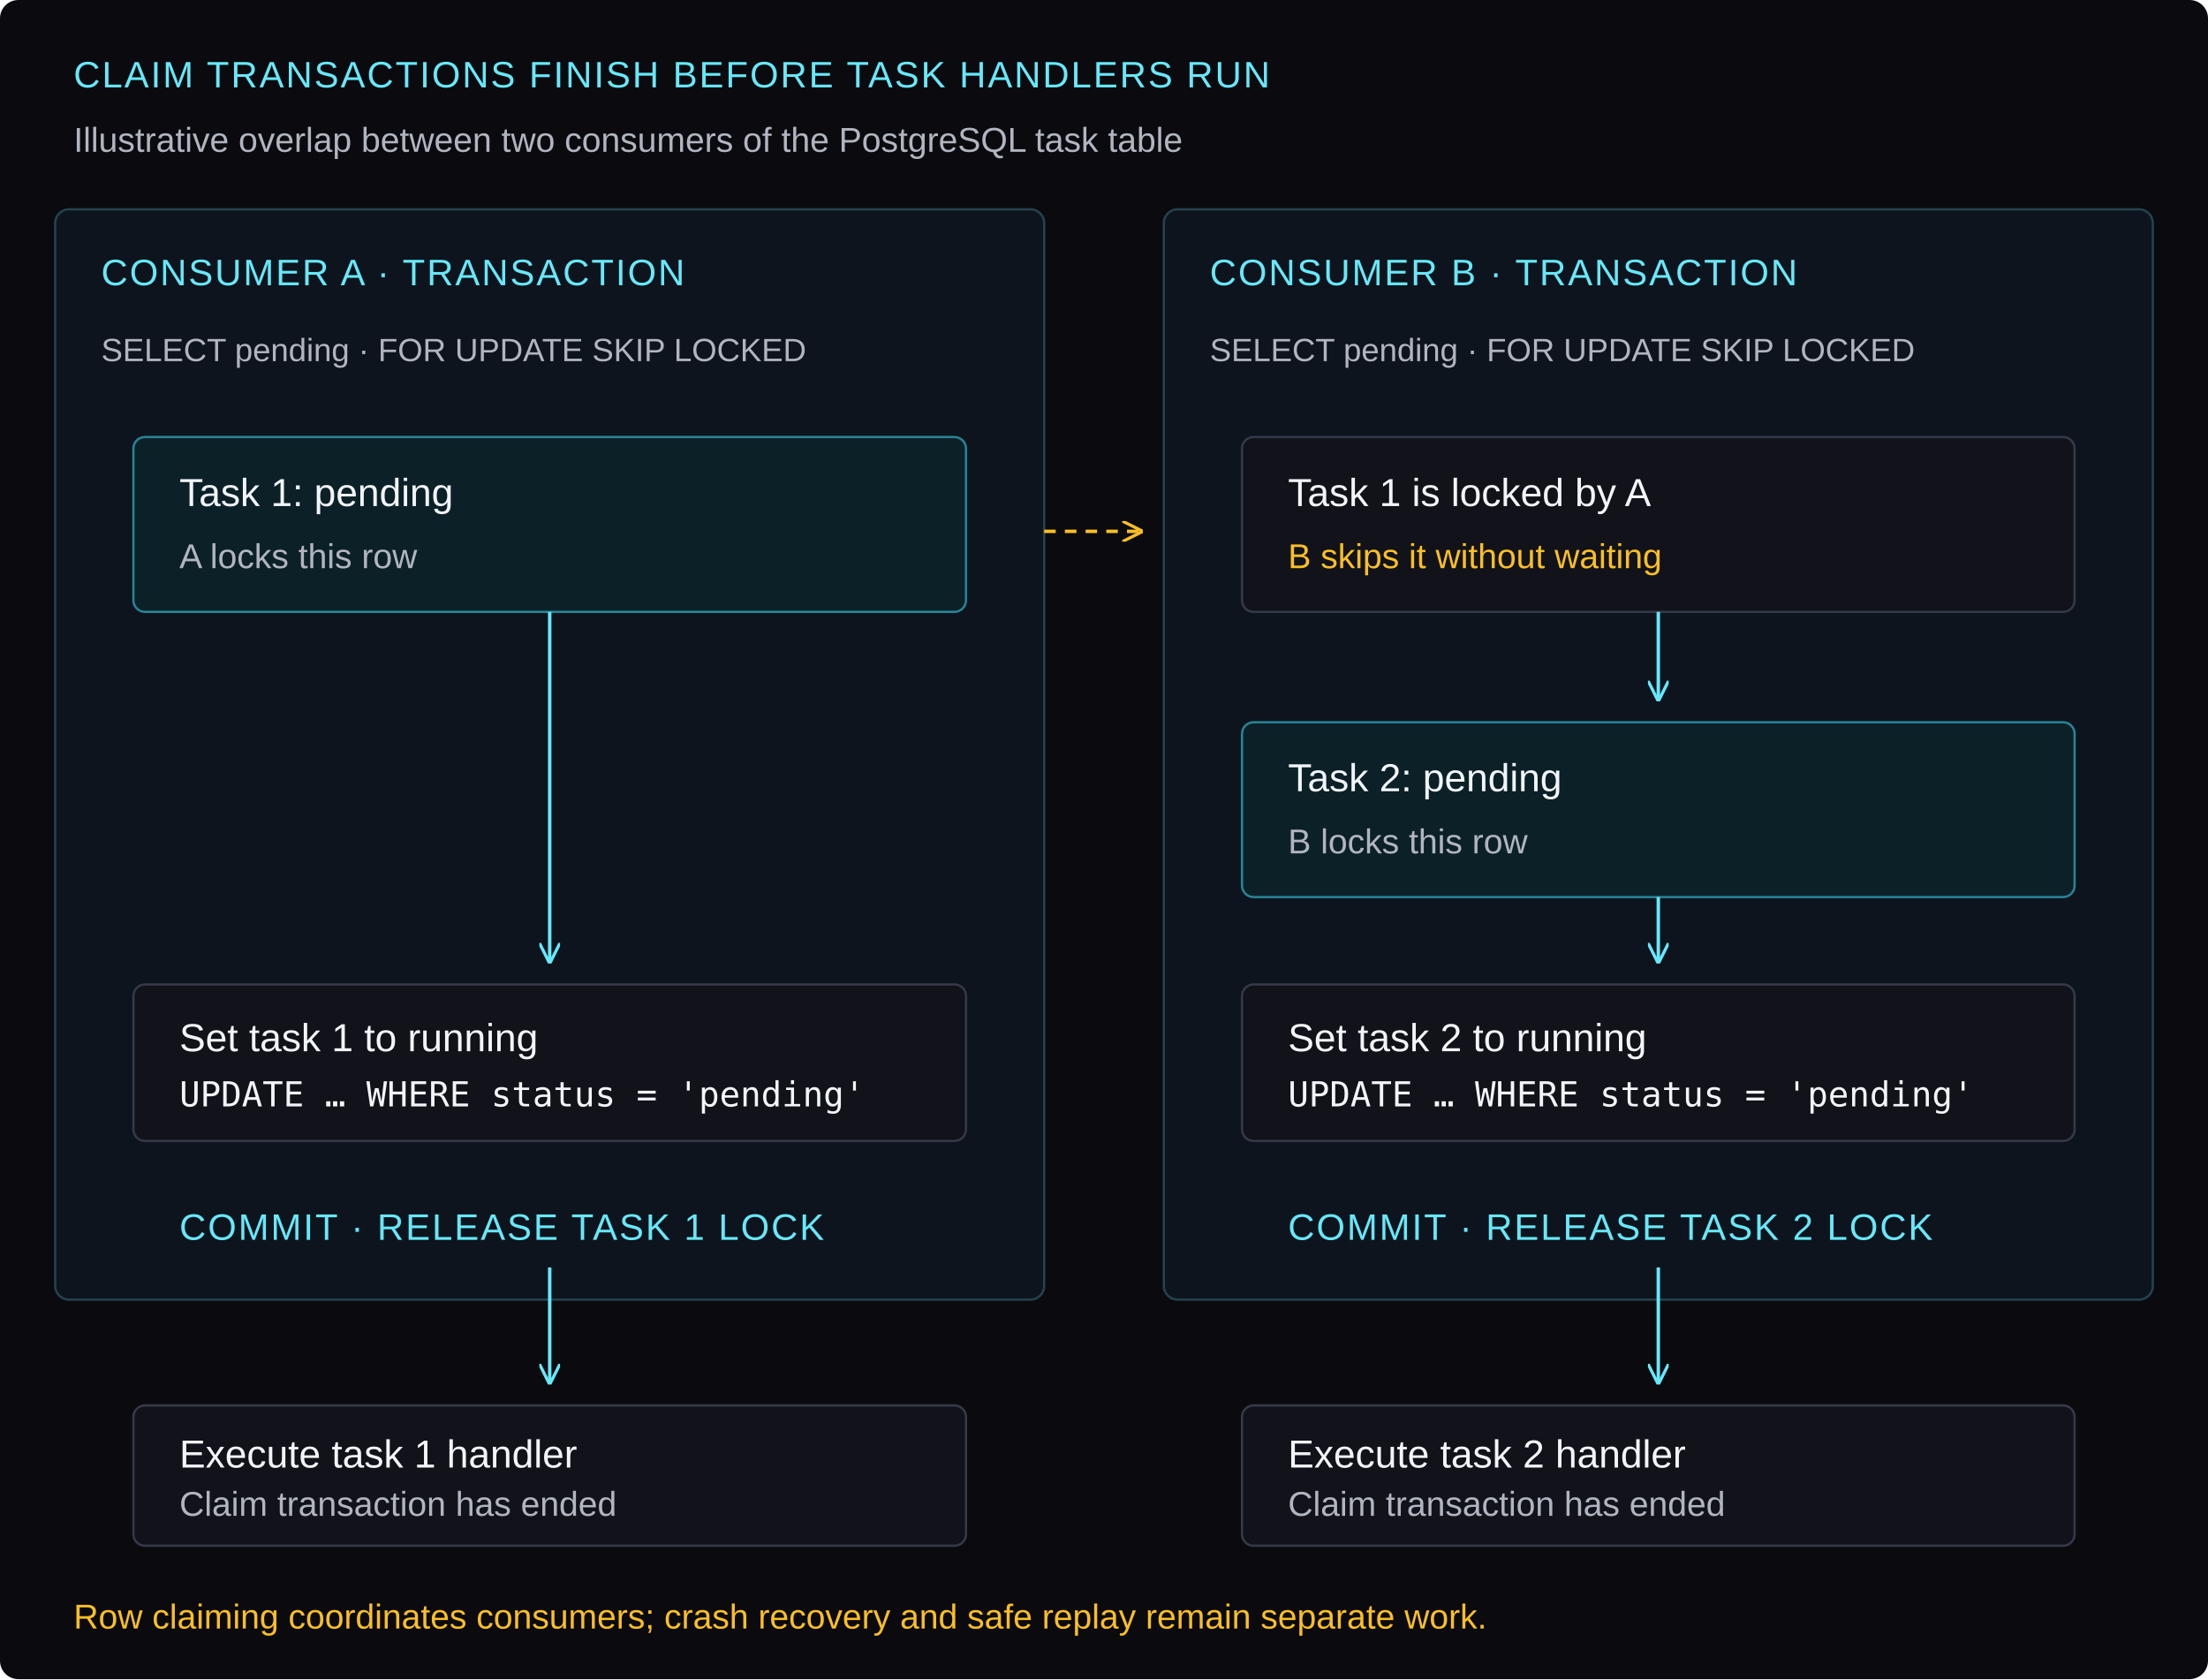
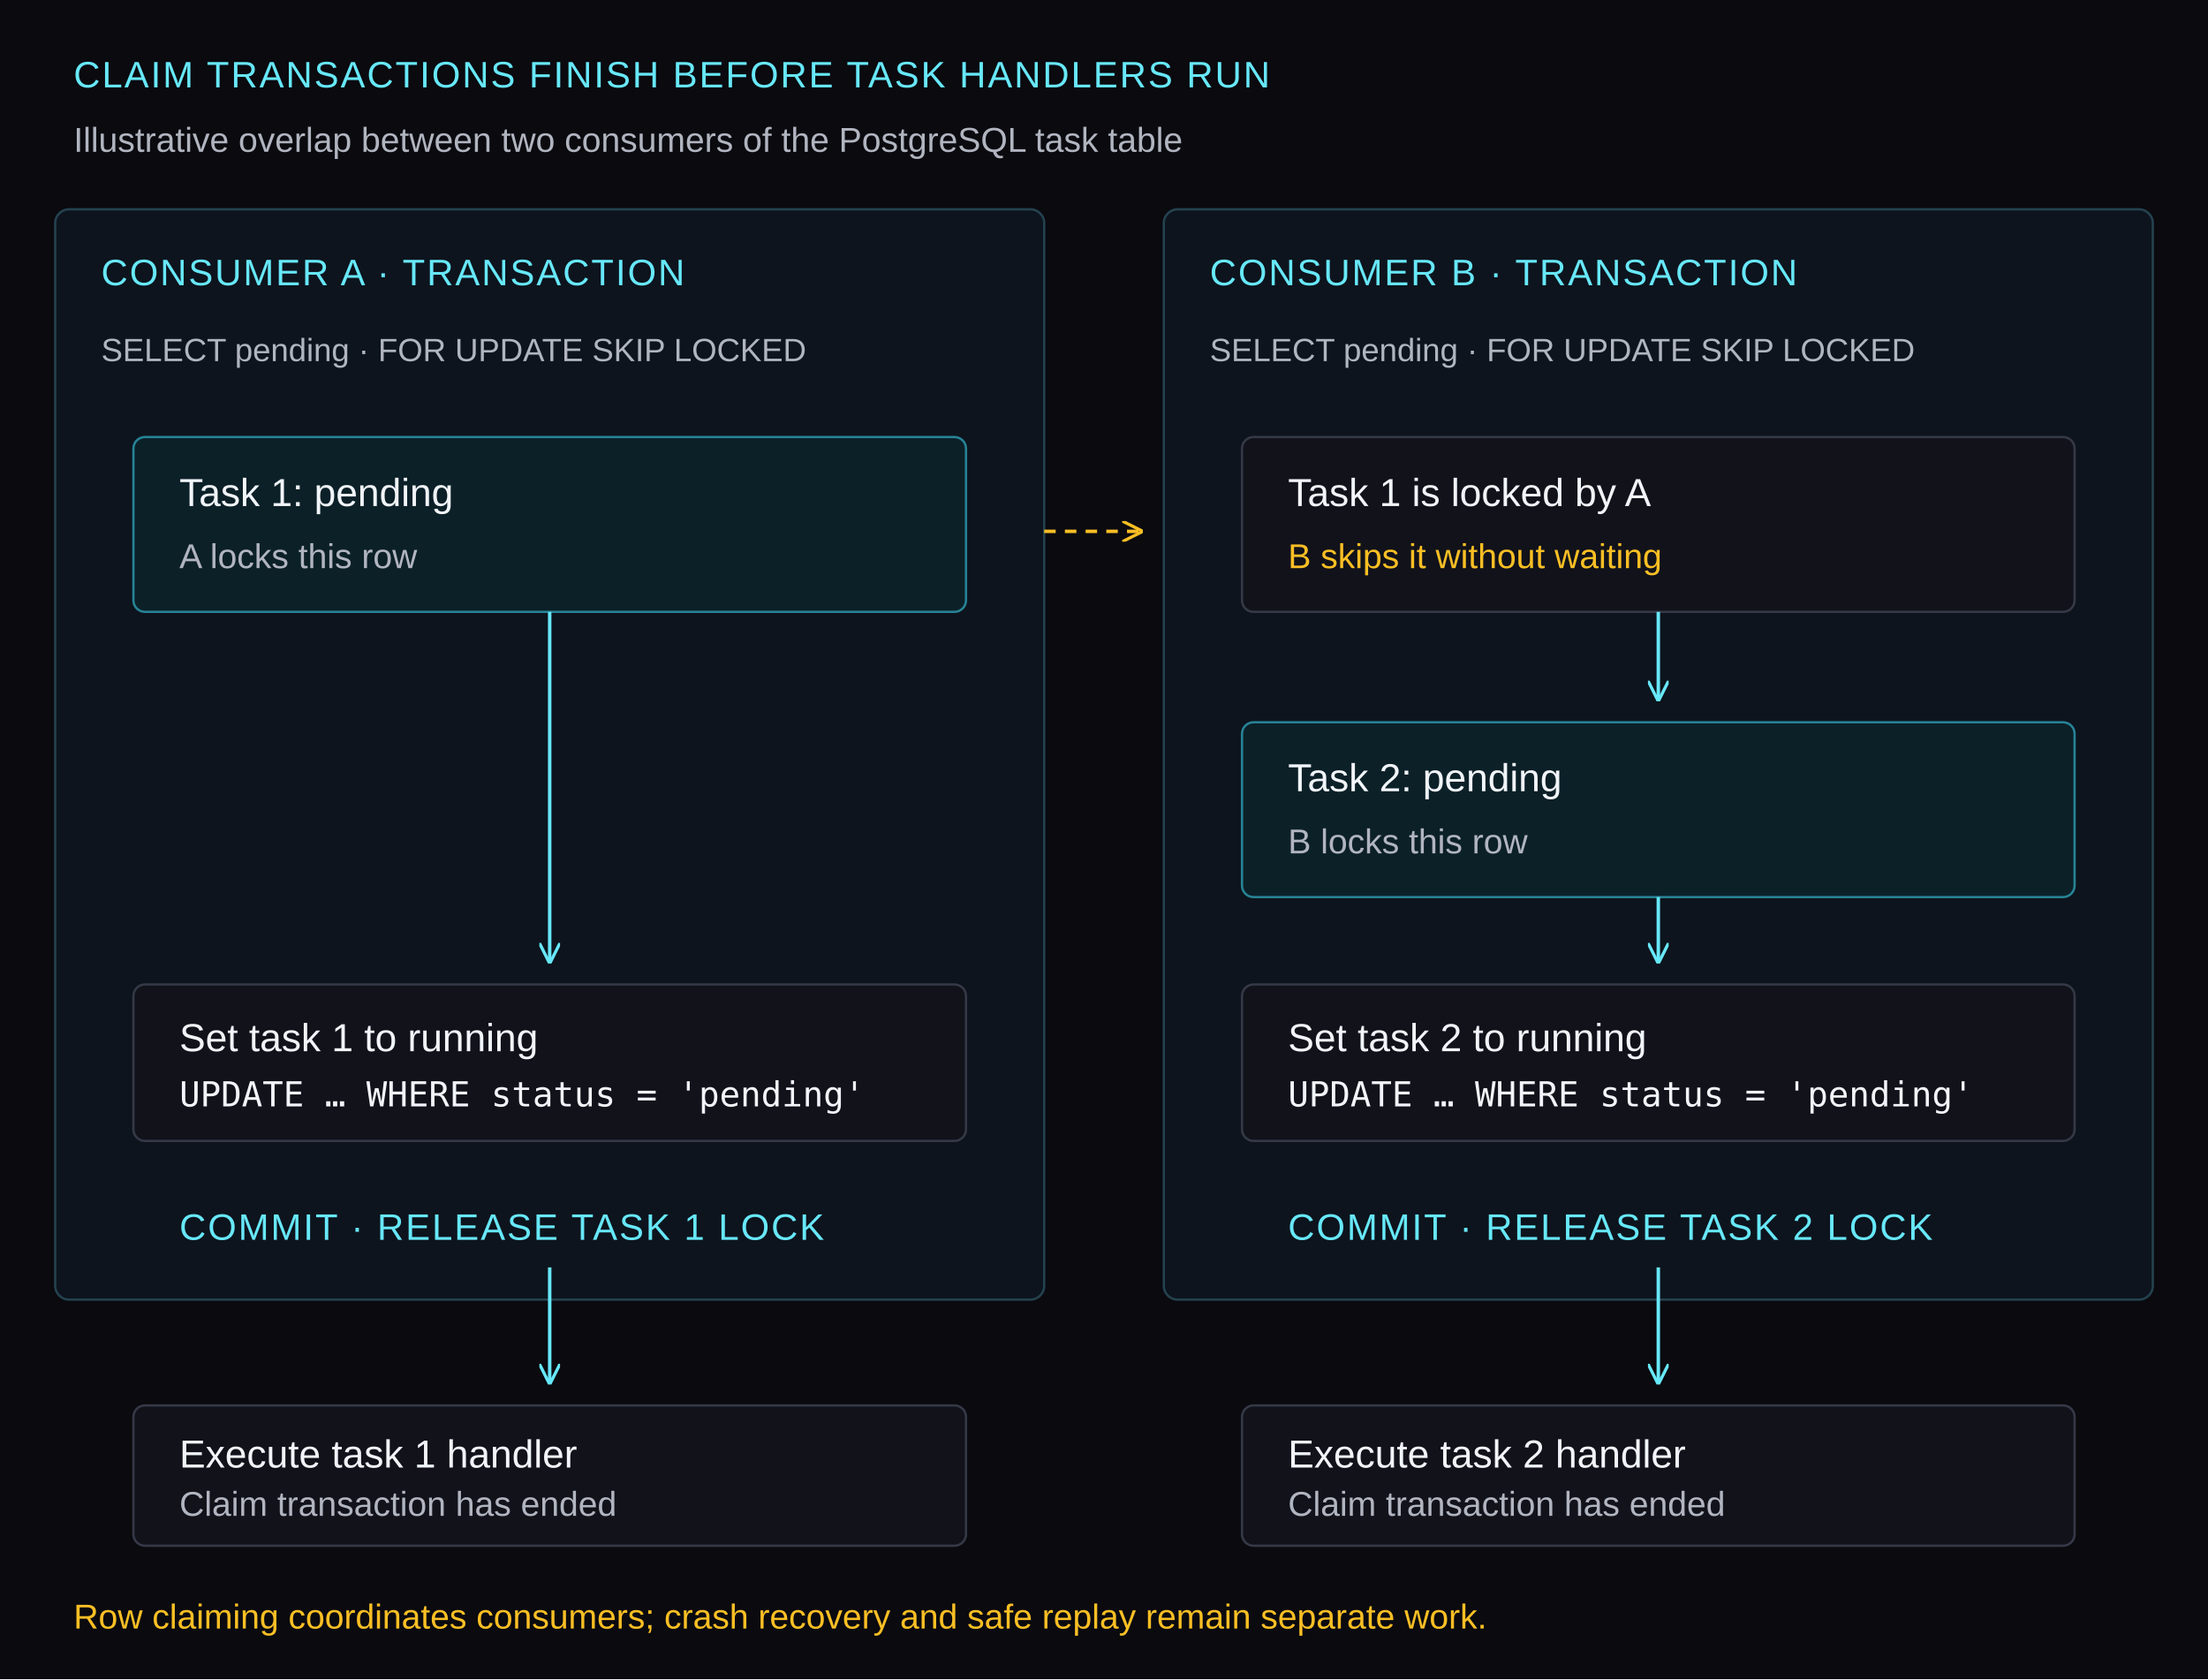
<svg xmlns="http://www.w3.org/2000/svg" viewBox="0 0 960 730" role="img" aria-labelledby="title desc">
  <defs>
    <marker id="arrow" viewBox="0 0 10 10" refX="9" refY="5" markerWidth="6" markerHeight="6" orient="auto">
      <path d="M0 0L10 5L0 10" fill="none" stroke="#67e8f9" stroke-width="1.5" />
    </marker>
    <marker id="amberArrow" viewBox="0 0 10 10" refX="9" refY="5" markerWidth="6" markerHeight="6" orient="auto">
      <path d="M0 0L10 5L0 10" fill="none" stroke="#fbbf24" stroke-width="1.5" />
    </marker>
  </defs>
  <style>
    text {
      font-family: Arial, Helvetica, sans-serif;
      fill: #f1f5f9;
      font-size: 17px;
    }
    .label {
      fill: #67e8f9;
      font-size: 16px;
      letter-spacing: 0.8px;
    }
    .note {
      fill: #b1b5c0;
      font-size: 15px;
    }
    .small {
      fill: #b1b5c0;
      font-size: 14px;
    }
    .warn {
      fill: #fbbf24;
      font-size: 15px;
    }
    .mono {
      font-family: monospace;
      font-size: 15px;
    }
    .box {
      fill: #11121a;
      stroke: #353947;
      stroke-width: 1;
    }
    .focus {
      fill: #0c2028;
      stroke: #278396;
      stroke-width: 1;
    }
    .flow {
      fill: none;
      stroke: #67e8f9;
      stroke-width: 1.5;
      marker-end: url(#arrow);
    }
    .secondary {
      fill: none;
      stroke: #67e8f9;
      stroke-width: 1.2;
      stroke-dasharray: 5 5;
      marker-end: url(#arrow);
    }
    .skip {
      fill: none;
      stroke: #fbbf24;
      stroke-width: 1.5;
      stroke-dasharray: 5 4;
      marker-end: url(#amberArrow);
    }
  </style>
-   <rect width="960" height="730" rx="8" fill="#0a0a0f" />
+   <rect width="960" height="730" fill="#0a0a0f" />
  <text x="32" y="38" class="label">
    CLAIM TRANSACTIONS FINISH BEFORE TASK HANDLERS RUN
  </text>
  <text x="32" y="66" class="note">
    Illustrative overlap between two consumers of the PostgreSQL task table
  </text>
  <rect x="24" y="91" width="430" height="474" rx="6" fill="#0d141d" stroke="#24424f" />
  <rect x="506" y="91" width="430" height="474" rx="6" fill="#0d141d" stroke="#24424f" />
  <text x="44" y="124" class="label">CONSUMER A · TRANSACTION</text>
  <text x="526" y="124" class="label">CONSUMER B · TRANSACTION</text>
  <text x="44" y="157" class="small">
    SELECT pending · FOR UPDATE SKIP LOCKED
  </text>
  <text x="526" y="157" class="small">
    SELECT pending · FOR UPDATE SKIP LOCKED
  </text>
  <rect x="58" y="190" width="362" height="76" rx="5" class="focus" />
  <text x="78" y="220">Task 1: pending</text>
  <text x="78" y="247" class="note">A locks this row</text>
  <rect x="540" y="190" width="362" height="76" rx="5" class="box" />
  <text x="560" y="220">Task 1 is locked by A</text>
  <text x="560" y="247" class="warn">B skips it without waiting</text>
  <path d="M454 231H496" class="skip" />
  <rect x="540" y="314" width="362" height="76" rx="5" class="focus" />
  <text x="560" y="344">Task 2: pending</text>
  <text x="560" y="371" class="note">B locks this row</text>
  <path d="M721 266V304" class="flow" />
  <rect x="58" y="428" width="362" height="68" rx="5" class="box" />
  <text x="78" y="457">Set task 1 to running</text>
  <text x="78" y="481" class="mono">UPDATE … WHERE status = 'pending'</text>
  <rect x="540" y="428" width="362" height="68" rx="5" class="box" />
  <text x="560" y="457">Set task 2 to running</text>
  <text x="560" y="481" class="mono">UPDATE … WHERE status = 'pending'</text>
  <path d="M239 266V418" class="flow" />
  <path d="M721 390V418" class="flow" />
  <text x="78" y="539" class="label">COMMIT · RELEASE TASK 1 LOCK</text>
  <text x="560" y="539" class="label">COMMIT · RELEASE TASK 2 LOCK</text>
  <path d="M239 551V601" class="flow" />
  <path d="M721 551V601" class="flow" />
  <rect x="58" y="611" width="362" height="61" rx="5" class="box" />
  <text x="78" y="638">Execute task 1 handler</text>
  <text x="78" y="659" class="note">Claim transaction has ended</text>
  <rect x="540" y="611" width="362" height="61" rx="5" class="box" />
  <text x="560" y="638">Execute task 2 handler</text>
  <text x="560" y="659" class="note">Claim transaction has ended</text>
  <text x="32" y="708" class="warn">
    Row claiming coordinates consumers; crash recovery and safe replay remain
    separate work.
  </text>
</svg>
